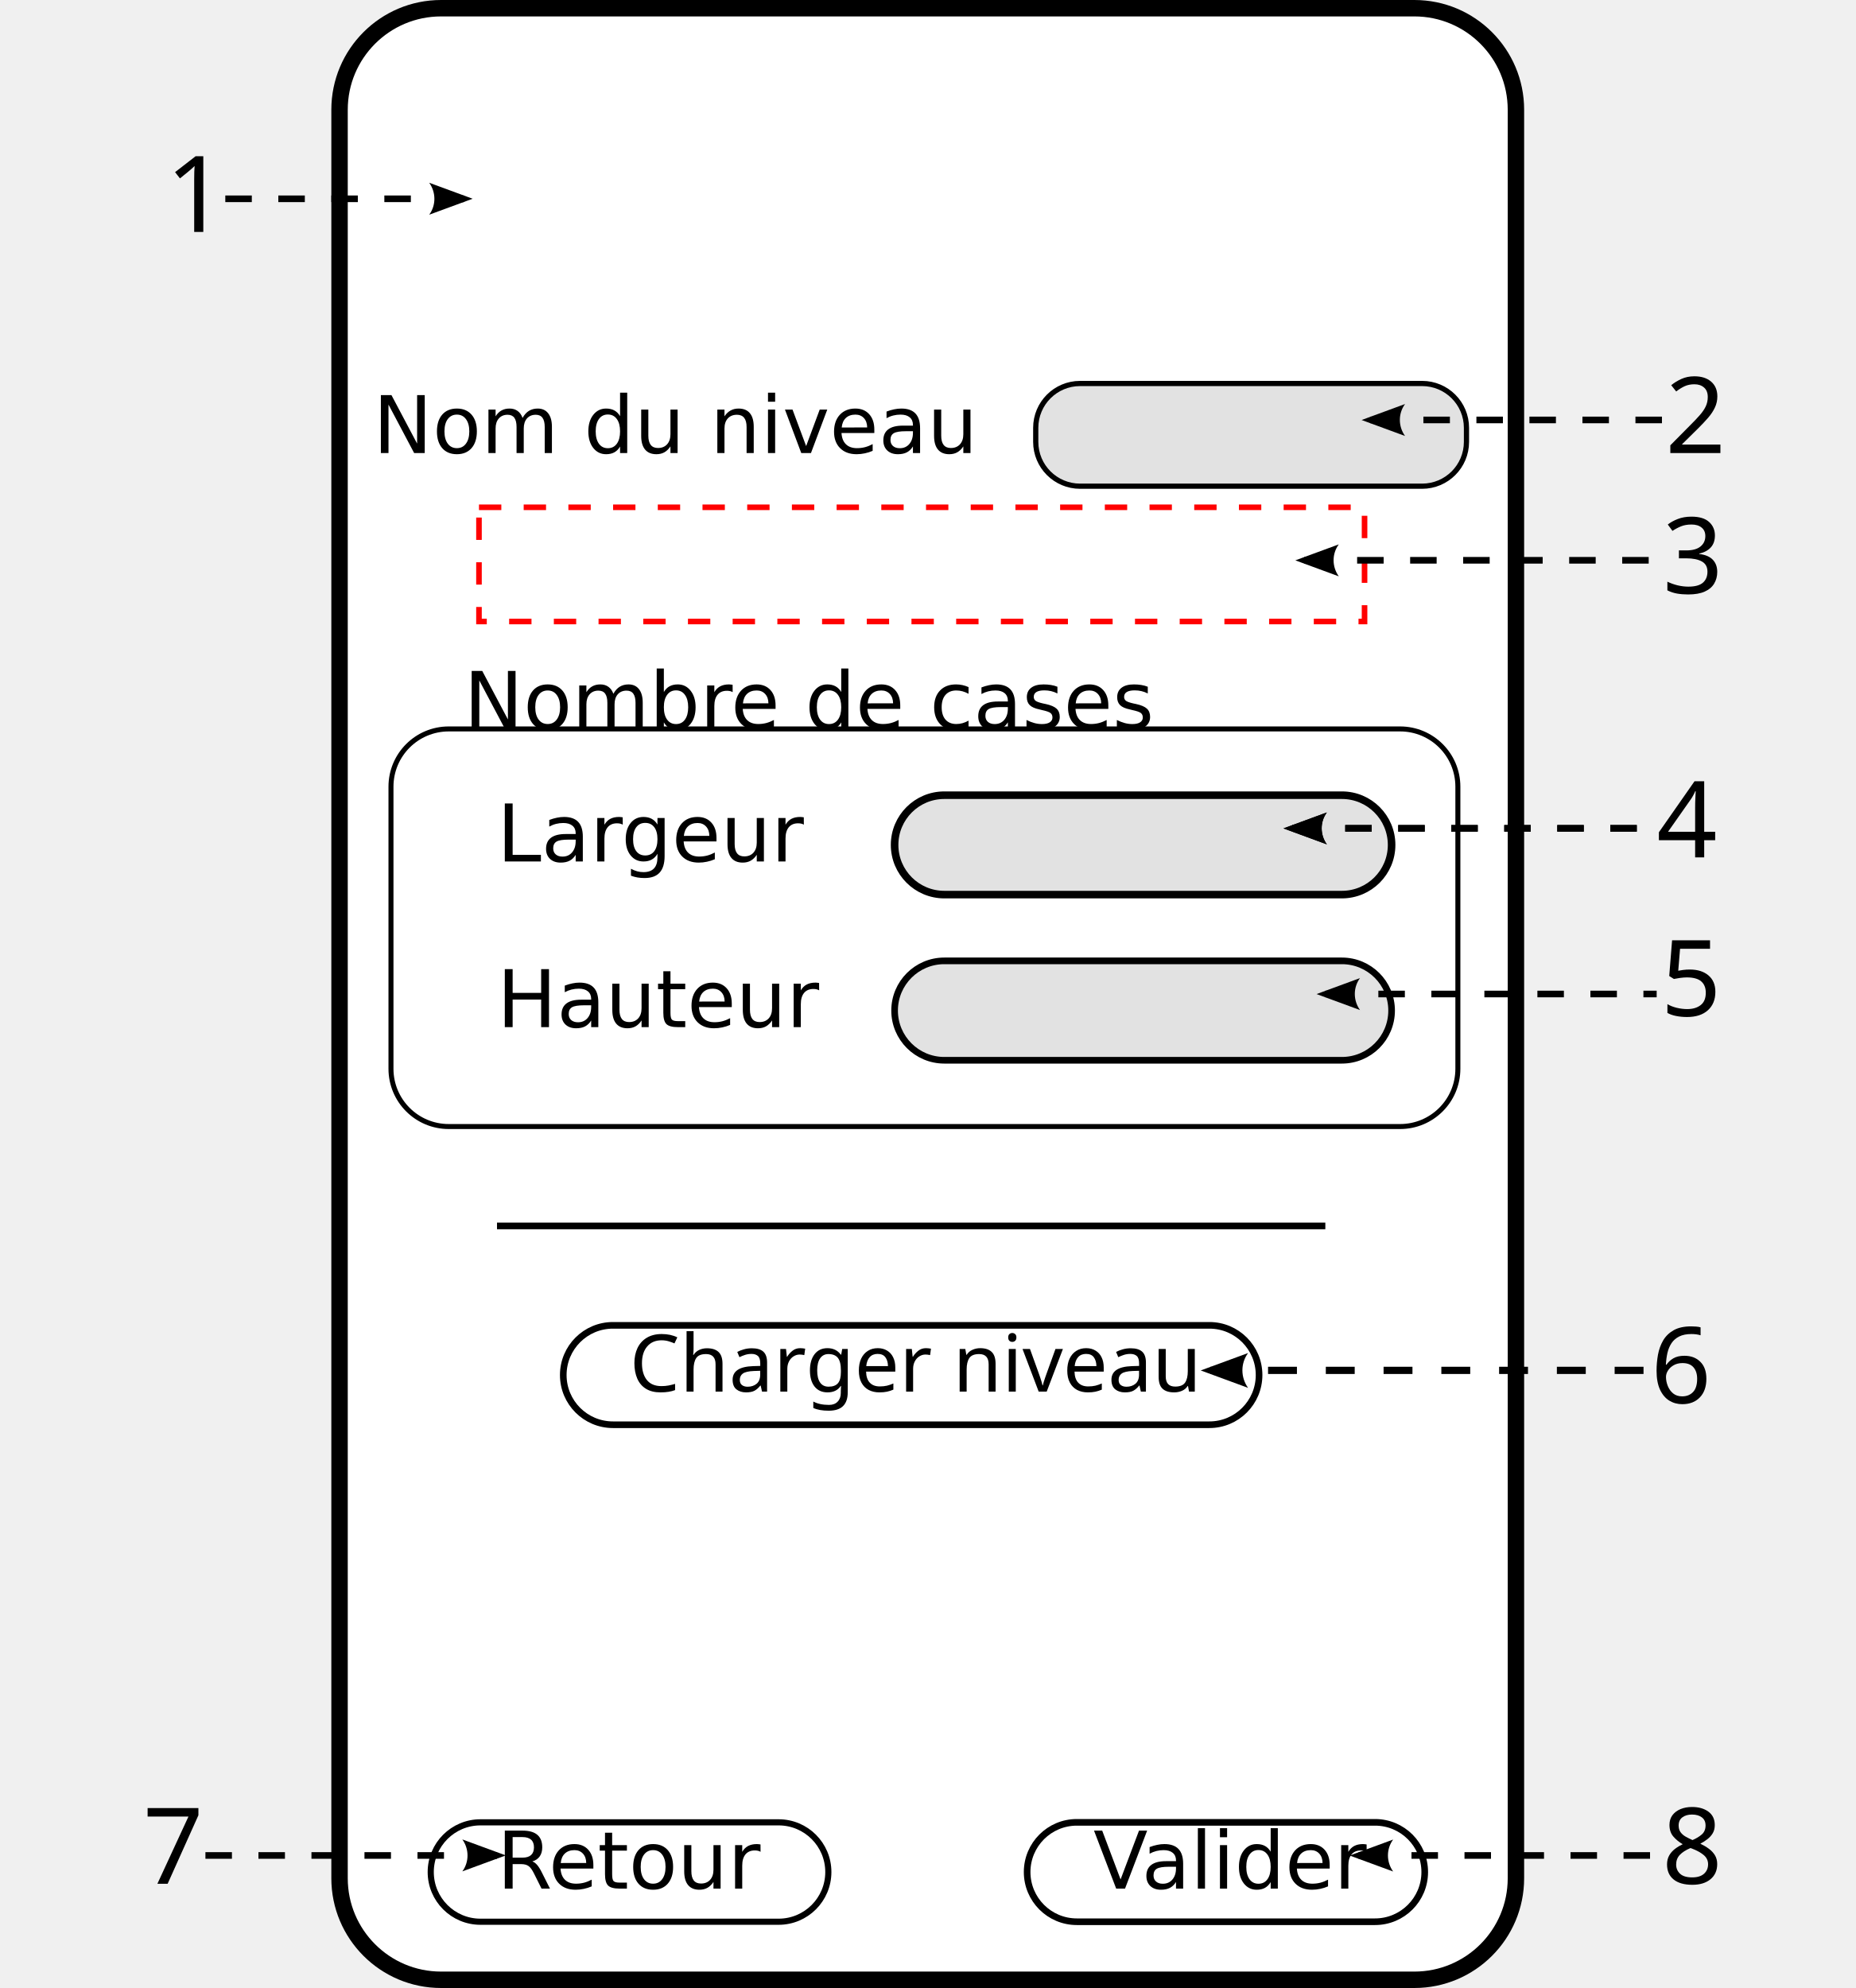
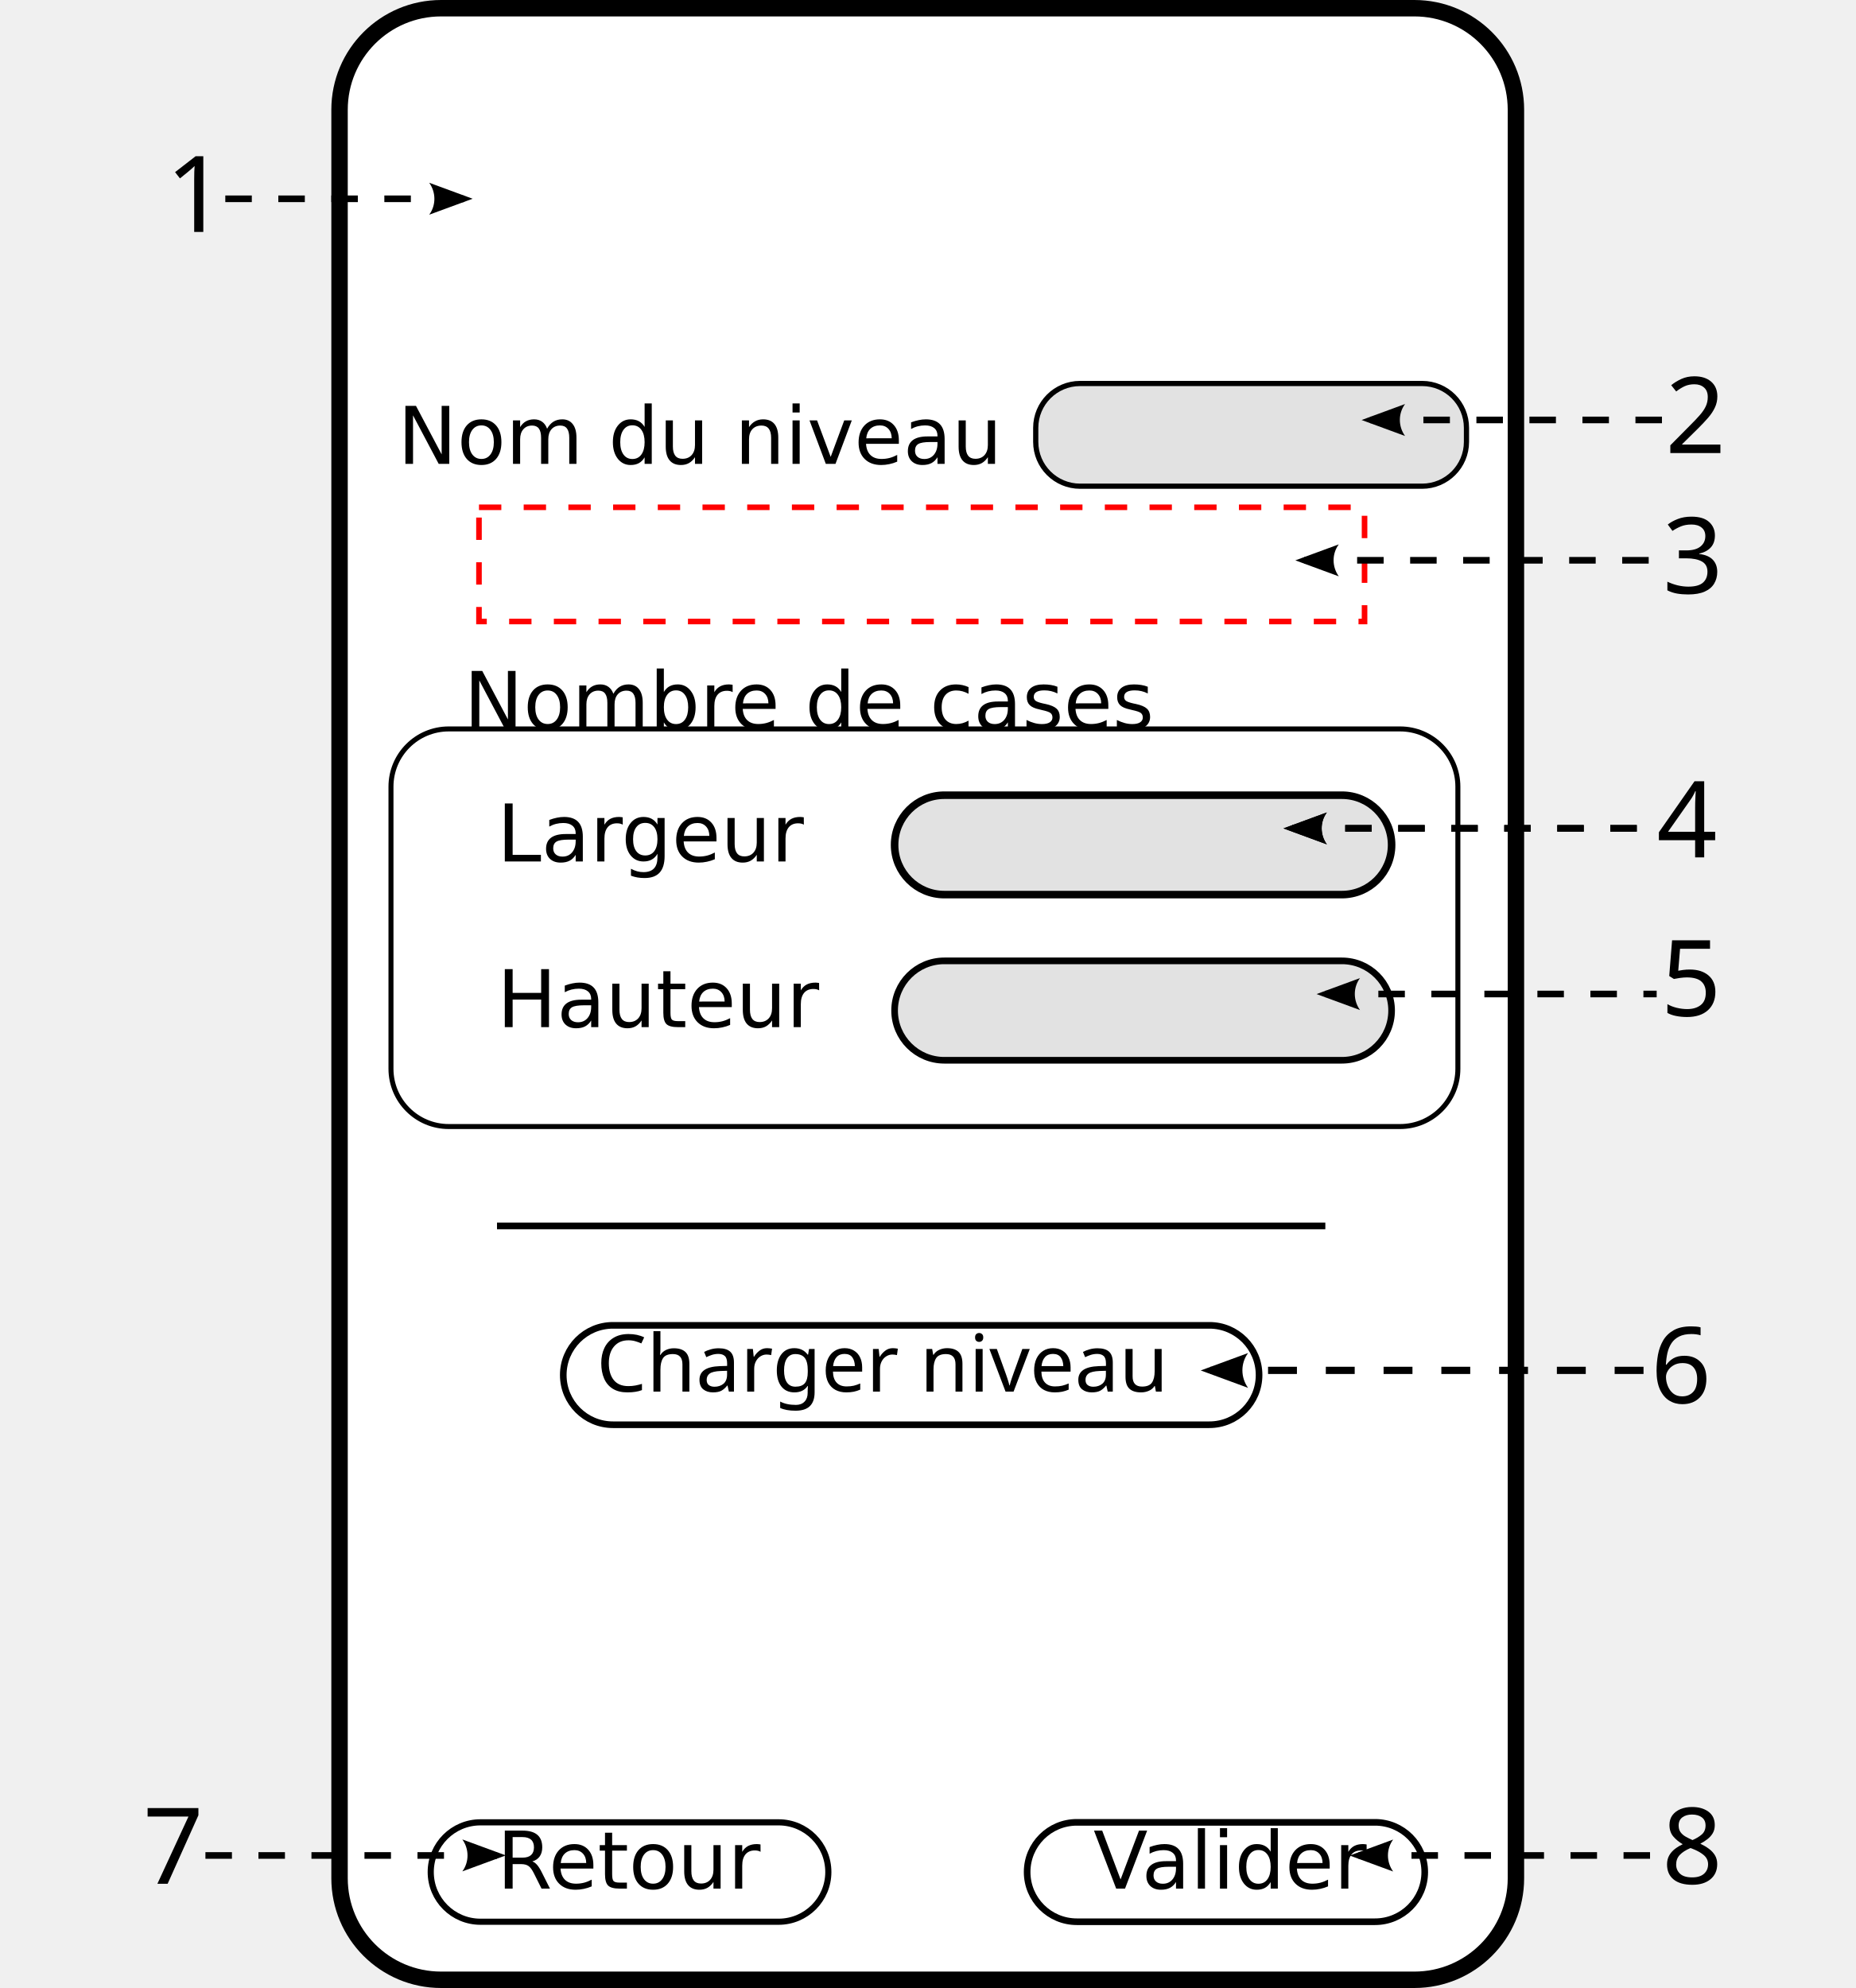
<svg xmlns="http://www.w3.org/2000/svg" version="1.0" width="560" height="600" id="svg2">
  <defs id="defs4">
    <marker refX="0" refY="0" orient="auto" id="Scissors" style="overflow:visible">
      <path d="M 9.09,-3.606 C 8.12,-4.777 6.37,-4.736 5.062,-4.233 l -8.212,3.078 c -2.388,-1.307 -4.748,-0.933 -4.748,-1.569 0,-0.497 0.457,-0.388 0.388,-1.683 -0.066,-1.243 -1.364,-2.163 -2.59,-2.082 -1.227,-0.007 -2.499,0.933 -2.51,2.23 -0.091,1.306 1.007,2.52 2.307,2.605 1.522,0.227 4.218,-0.696 5.483,1.571 -0.942,1.738 -2.614,1.743 -4.126,1.656 -1.255,-0.072 -2.762,0.287 -3.361,1.521 -0.578,1.182 -0.011,2.865 1.317,3.226 1.34,0.492 3.181,-0.13 3.499,-1.671 0.246,-1.188 -0.595,-1.746 -0.273,-2.177 0.244,-0.325 1.791,-0.137 4.547,-1.375 L 5.676,4.233 C 6.8,4.547 8.173,4.536 9.168,3.431 L -0.052,-0.054 9.09,-3.606 z m -18.308,-1.901 c 1.295,0.723 1.189,2.684 -0.156,3.063 -1.217,0.424 -2.771,-0.759 -2.383,-2.077 0.227,-1.082 1.653,-1.481 2.54,-0.986 l 0,0 z m 0.056,8.017 c 1.351,0.499 1.121,2.784 -0.252,3.092 -0.911,0.316 -2.214,-0.139 -2.306,-1.212 -0.178,-1.305 1.356,-2.484 2.558,-1.879 l 0,0 z" id="schere" style="marker-start:none" />
    </marker>
    <marker refX="0" refY="0" orient="auto" id="Torso" style="overflow:visible">
      <g transform="scale(0.7,0.7)" id="g5959">
        <path d="m -4.779,-3.24 c 2.35,0.366 5.3,1.938 5.037,3.627 C -0.005,2.078 -2.213,2.618 -4.563,2.252 -6.913,1.886 -8.521,0.752 -8.258,-0.938 -7.995,-2.628 -7.13,-3.605 -4.779,-3.24 z" id="path5961" style="fill:none;stroke:#000000;stroke-width:1.25;marker-start:none;marker-mid:none;marker-end:none" />
        <path d="M 4.46,0.089 C -2.556,-4.378 5.225,-3.906 -0.848,-8.72" id="path5963" style="fill:none;stroke:#000000;stroke-width:1pt;marker-end:none" />
        <path d="M 4.93,0.058 C -1.387,1.749 1.803,5.478 -4.945,7.546" id="path5965" style="fill:none;stroke:#000000;stroke-width:1pt;marker-start:none;marker-end:none" />
        <rect width="2.637" height="2.761" x="-10.392" y="-1.741" transform="matrix(0.527536,-0.849533,0.887668,0.460484,0,0)" id="rect5967" style="fill-rule:evenodd;stroke-width:1pt;marker-end:none" />
        <rect width="2.733" height="2.861" x="4.959" y="-7.963" transform="matrix(0.671205,-0.741272,0.790802,0.612072,0,0)" id="rect5969" style="fill-rule:evenodd;stroke-width:1pt;marker-end:none" />
        <path d="m 16.78,-28.685 c 3.16e-4,0.336 -0.272,0.608 -0.607,0.608 -0.336,0 -0.608,-0.272 -0.607,-0.608 -3.16e-4,-0.336 0.272,-0.608 0.607,-0.608 0.336,0 0.608,0.272 0.607,0.608 z" transform="matrix(0,-1.109517,1.109517,0,25.96648,19.71619)" id="path5971" style="fill:#ff0000;fill-opacity:0.75;fill-rule:evenodd;stroke:#000000;stroke-width:1pt;marker-start:none;marker-end:none" />
        <path d="m 16.78,-28.685 c 3.16e-4,0.336 -0.272,0.608 -0.607,0.608 -0.336,0 -0.608,-0.272 -0.607,-0.608 -3.16e-4,-0.336 0.272,-0.608 0.607,-0.608 0.336,0 0.608,0.272 0.607,0.608 z" transform="matrix(0,-1.109517,1.109517,0,26.8245,16.99126)" id="path5973" style="fill:#ff0000;fill-opacity:0.75;fill-rule:evenodd;stroke:#000000;stroke-width:1pt;marker-start:none;marker-end:none" />
      </g>
    </marker>
    <marker refX="0" refY="0" orient="auto" id="TriangleInM" style="overflow:visible">
      <path d="m 5.77,0 -8.65,5 0,-10 8.65,5 z" transform="scale(-0.4,-0.4)" id="path5883" style="fill-rule:evenodd;stroke:#000000;stroke-width:1pt;marker-start:none" />
    </marker>
    <marker refX="0" refY="0" orient="auto" id="Arrow2Mstart" style="overflow:visible">
      <path d="M 8.719,4.034 -2.207,0.016 8.719,-4.002 c -1.745,2.372 -1.735,5.617 -6e-7,8.035 l 0,0 z" transform="scale(0.6,0.6)" id="path5770" style="font-size:12px;fill-rule:evenodd;stroke-width:0.625;stroke-linejoin:round" />
    </marker>
    <marker refX="0" refY="0" orient="auto" id="Arrow1Lstart" style="overflow:visible">
      <path d="M 0,0 5,-5 -12.5,0 5,5 0,0 z" transform="matrix(0.8,0,0,0.8,10,0)" id="path5746" style="fill-rule:evenodd;stroke:#000000;stroke-width:1pt;marker-start:none" />
    </marker>
  </defs>
  <g transform="translate(70.57025,-53.44498)" id="layer1">
    <rect width="355.044" height="595.044" ry="30.646" x="31.908" y="55.923" id="rect2385" style="fill:#ffffff;fill-opacity:1;fill-rule:evenodd;stroke:#000000;stroke-width:4.956;stroke-linecap:butt;stroke-linejoin:miter;stroke-miterlimit:4;stroke-opacity:1;stroke-dasharray:none" />
    <text x="125.714" y="575.219" id="text5705" xml:space="preserve" style="font-size:40px;font-style:normal;font-variant:normal;font-weight:normal;font-stretch:normal;fill:#000000;fill-opacity:1;stroke:none;font-family:Serif;-inkscape-font-specification:Serif">
      <tspan x="125.714" y="575.219" id="tspan5707" />
    </text>
    <text x="178.571" y="269.505" id="text5709" xml:space="preserve" style="font-size:40px;font-style:normal;font-variant:normal;font-weight:normal;font-stretch:normal;fill:#000000;fill-opacity:1;stroke:none;font-family:Sans;-inkscape-font-specification:Sans">
      <tspan x="178.571" y="269.505" id="tspan5711" />
    </text>
    <text x="408.571" y="335.219" id="text10915" xml:space="preserve" style="font-size:40px;font-style:normal;font-variant:normal;font-weight:normal;font-stretch:normal;fill:#000000;fill-opacity:1;stroke:none;font-family:Sans;-inkscape-font-specification:Sans">
      <tspan x="408.571" y="335.219" id="tspan10917" />
    </text>
    <text x="-20.57" y="123.445" id="text10923" xml:space="preserve" style="font-size:32px;font-style:normal;font-variant:normal;font-weight:normal;font-stretch:normal;fill:#000000;fill-opacity:1;stroke:none;font-family:Utopia;-inkscape-font-specification:Utopia">
      <tspan x="-20.57" y="123.445" id="tspan10925">1</tspan>
    </text>
    <text x="432.025" y="190.187" id="text10927" xml:space="preserve" style="font-size:32px;font-style:normal;font-variant:normal;font-weight:normal;font-stretch:normal;fill:#000000;fill-opacity:1;stroke:none;font-family:Utopia;-inkscape-font-specification:Utopia">
      <tspan x="432.025" y="190.187" id="tspan10929">2</tspan>
    </text>
    <rect width="130" height="31" ry="13.381" x="242.025" y="169.187" id="rect3688" style="font-size:24px;fill:#000000;fill-opacity:0.116;stroke:#000000;stroke-width:1.568;stroke-miterlimit:4;stroke-opacity:1;stroke-dasharray:none;stroke-dashoffset:0" />
-     <text x="42.025" y="190.187" id="text3690" xml:space="preserve" style="font-size:24px;font-style:normal;font-weight:normal;fill:#000000;fill-opacity:1;stroke:none;font-family:Bitstream Vera Sans">
-       <tspan x="42.025" y="190.187" id="tspan3692">Nom du niveau</tspan>
+     <text x="49.43" y="193.445" id="text3690" xml:space="preserve" style="font-size:24px;font-style:normal;font-weight:normal;fill:#000000;fill-opacity:1;stroke:none;font-family:Bitstream Vera Sans">
+       <tspan x="49.43" y="193.445" id="tspan3692">Nom du niveau</tspan>
    </text>
    <text x="69.43" y="273.445" id="text3694" xml:space="preserve" style="font-size:24px;font-style:normal;font-weight:normal;fill:#000000;fill-opacity:1;stroke:none;font-family:Bitstream Vera Sans">
      <tspan x="69.43" y="273.445" id="tspan3696">Nombre de cases</tspan>
    </text>
    <rect width="322" height="120" ry="17.429" x="47.43" y="273.445" id="rect3710" style="fill:#ffffff;fill-opacity:1;stroke:#000000;stroke-width:1.508;stroke-miterlimit:4;stroke-opacity:1;stroke-dasharray:none;stroke-dashoffset:0" />
    <rect width="150" height="30" ry="15" x="199.43" y="343.445" id="rect3706" style="fill:#000000;fill-opacity:0.116;stroke:#000000;stroke-width:2;stroke-miterlimit:4;stroke-opacity:1;stroke-dasharray:none;stroke-dashoffset:0" />
    <rect width="150" height="30" ry="15" x="199.43" y="293.445" id="rect3708" style="fill:#000000;fill-opacity:0.116;stroke:#000000;stroke-width:2.284;stroke-miterlimit:4;stroke-opacity:1;stroke-dasharray:none;stroke-dashoffset:0" />
    <text x="79.43" y="313.445" id="text3712" xml:space="preserve" style="font-size:24px;font-style:normal;font-weight:normal;fill:#000000;fill-opacity:1;stroke:none;font-family:Bitstream Vera Sans">
      <tspan x="79.43" y="313.445" id="tspan3714">Largeur</tspan>
    </text>
    <text x="79.43" y="363.445" id="text3716" xml:space="preserve" style="font-size:24px;font-style:normal;font-weight:normal;fill:#000000;fill-opacity:1;stroke:none;font-family:Bitstream Vera Sans">
      <tspan x="79.43" y="363.445" id="tspan3718">Hauteur</tspan>
    </text>
    <rect width="120" height="30" ry="15" x="59.43" y="603.445" id="rect3734" style="fill:#ffffff;fill-opacity:1;stroke:#000000;stroke-width:1.852;stroke-miterlimit:4;stroke-opacity:1;stroke-dasharray:none;stroke-dashoffset:0" />
    <text x="79.43" y="623.445" id="text3736" xml:space="preserve" style="font-size:24px;font-style:normal;font-weight:normal;fill:#000000;fill-opacity:1;stroke:none;font-family:Bitstream Vera Sans">
      <tspan x="79.43" y="623.445" id="tspan3738">Retour</tspan>
    </text>
    <rect width="120" height="30" ry="15" x="239.43" y="603.445" id="rect3744" style="fill:#ffffff;fill-opacity:1;stroke:#000000;stroke-width:2;stroke-miterlimit:4;stroke-opacity:1;stroke-dasharray:none;stroke-dashoffset:0" />
    <text x="259.43" y="623.445" id="text3740" xml:space="preserve" style="font-size:24px;font-style:normal;font-weight:normal;fill:#000000;fill-opacity:1;stroke:none;font-family:Bitstream Vera Sans">
      <tspan x="259.43" y="623.445" id="tspan3742">Valider</tspan>
    </text>
    <path d="m 343.025,180.187 89,0" id="path3746" style="fill:none;stroke:#000000;stroke-width:2;stroke-linecap:butt;stroke-linejoin:miter;stroke-miterlimit:4;stroke-opacity:1;stroke-dasharray:8, 8;stroke-dashoffset:0;marker-start:url(#Arrow2Mstart)" />
    <path d="m 319.43,303.445 110,0" id="path3748" style="fill:none;stroke:#000000;stroke-width:2;stroke-linecap:butt;stroke-linejoin:miter;stroke-miterlimit:4;stroke-opacity:1;stroke-dasharray:8, 8;stroke-dashoffset:0;marker-start:url(#Arrow2Mstart)" />
    <path d="m 329.43,353.445 100,0" id="path3754" style="fill:none;stroke:#000000;stroke-width:2;stroke-linecap:butt;stroke-linejoin:miter;stroke-miterlimit:4;stroke-opacity:1;stroke-dasharray:8, 8;stroke-dashoffset:0;marker-start:url(#Arrow2Mstart)" />
    <path d="m 410,560 90,0" transform="translate(-70.57025,53.44498)" id="path3756" style="fill:none;stroke:#000000;stroke-width:2;stroke-linecap:butt;stroke-linejoin:miter;stroke-miterlimit:4;stroke-opacity:1;stroke-dasharray:8, 8;stroke-dashoffset:0;marker-start:url(#Arrow2Mstart)" />
    <path d="m 150,560 -90,0" transform="translate(-70.57025,53.44498)" id="path3758" style="fill:none;stroke:#000000;stroke-width:2;stroke-linecap:butt;stroke-linejoin:miter;stroke-miterlimit:4;stroke-opacity:1;stroke-dasharray:8, 8;stroke-dashoffset:0;marker-start:url(#Arrow2Mstart)" />
    <path d="M 140,60 60,60" transform="translate(-70.57025,53.44498)" id="path3760" style="fill:none;stroke:#000000;stroke-width:2;stroke-linecap:butt;stroke-linejoin:miter;stroke-miterlimit:4;stroke-opacity:1;stroke-dasharray:8, 8;stroke-dashoffset:0;marker-start:url(#Arrow2Mstart)" />
-     <text x="429.43" y="312.21" id="text3965" xml:space="preserve" style="font-size:32;font-style:normal;font-weight:normal;fill:#000000;fill-opacity:1;stroke:none;font-family:Bitstream Vera Sans">
-       <tspan x="429.43" y="312.21" id="tspan3967" style="font-size:32;-inkscape-font-specification:Utopia;font-family:Utopia;font-weight:normal;font-style:normal;font-stretch:normal;font-variant:normal">4</tspan>
+     <text x="429.43" y="312.21" id="text3965" xml:space="preserve" style="font-size:32px;font-style:normal;font-weight:normal;fill:#000000;fill-opacity:1;stroke:none;font-family:Bitstream Vera Sans">
+       <tspan x="429.43" y="312.21" id="tspan3967" style="font-size:32px;font-style:normal;font-variant:normal;font-weight:normal;font-stretch:normal;font-family:Utopia;-inkscape-font-specification:Utopia">4</tspan>
    </text>
-     <text x="430.66" y="360.078" id="text3969" xml:space="preserve" style="font-size:32;font-style:normal;font-weight:normal;fill:#000000;fill-opacity:1;stroke:none;font-family:Bitstream Vera Sans">
-       <tspan x="430.66" y="360.078" id="tspan3971" style="font-size:32;-inkscape-font-specification:Utopia;font-family:Utopia;font-weight:normal;font-style:normal;font-stretch:normal;font-variant:normal">5</tspan>
+     <text x="430.66" y="360.078" id="text3969" xml:space="preserve" style="font-size:32px;font-style:normal;font-weight:normal;fill:#000000;fill-opacity:1;stroke:none;font-family:Bitstream Vera Sans">
+       <tspan x="430.66" y="360.078" id="tspan3971" style="font-size:32px;font-style:normal;font-variant:normal;font-weight:normal;font-stretch:normal;font-family:Utopia;-inkscape-font-specification:Utopia">5</tspan>
    </text>
    <text x="427.632" y="476.93" id="text3973" xml:space="preserve" style="font-size:32px;font-style:normal;font-weight:normal;fill:#000000;fill-opacity:1;stroke:none;font-family:Bitstream Vera Sans">
      <tspan x="427.632" y="476.93" id="tspan3975" style="font-size:32px;font-style:normal;font-variant:normal;font-weight:normal;font-stretch:normal;font-family:Utopia;-inkscape-font-specification:Utopia">6</tspan>
    </text>
    <path d="m 79.43,423.445 250,0" id="path2875" style="fill:none;stroke:#000000;stroke-width:2;stroke-linecap:butt;stroke-linejoin:miter;stroke-miterlimit:4;stroke-opacity:1;stroke-dasharray:none" />
    <rect width="210" height="30" ry="15" x="99.43" y="453.445" id="rect3700" style="fill:#ffffff;fill-opacity:1;stroke:#000000;stroke-width:2;stroke-miterlimit:4;stroke-opacity:1;stroke-dasharray:none;stroke-dashoffset:0" />
-     <text x="119.43" y="473.445" id="text3702" xml:space="preserve" style="font-size:24px;font-style:normal;font-variant:normal;font-weight:normal;font-stretch:normal;fill:#000000;fill-opacity:1;stroke:none;font-family:Utopia;-inkscape-font-specification:Utopia">
-       <tspan x="119.43" y="473.445" id="tspan3704">Charger niveau</tspan>
+     <text x="109.43" y="473.445" id="text3702" xml:space="preserve" style="font-size:24px;font-style:normal;font-variant:normal;font-weight:normal;font-stretch:normal;fill:#000000;fill-opacity:1;stroke:none;font-family:Utopia;-inkscape-font-specification:Utopia">
+       <tspan x="109.43" y="473.445" id="tspan3704">Charger niveau</tspan>
    </text>
-     <rect style="fill:#ffffff;fill-opacity:1;stroke:#ff0000;stroke-width:1.686;stroke-miterlimit:4;stroke-opacity:1;stroke-dasharray:6.746, 6.746;stroke-dashoffset:0" id="rect2879" width="267.276" height="34.47" x="73.99" y="206.552" ry="0" />
-     <path style="fill:none;stroke:#000000;stroke-width:2;stroke-linecap:butt;stroke-linejoin:miter;stroke-miterlimit:4;stroke-opacity:1;stroke-dasharray:8, 8;stroke-dashoffset:0;marker-start:url(#Arrow2Mstart)" id="path3907" d="m 319.43,303.445 110,0" />
-     <text style="font-size:32px;font-style:normal;font-weight:normal;fill:#000000;fill-opacity:1;stroke:none;font-family:Bitstream Vera Sans" xml:space="preserve" id="text3909" y="232.547" x="431.227">
-       <tspan id="tspan3911" y="232.547" x="431.227" style="font-size:32px;-inkscape-font-specification:Utopia;font-family:Utopia;font-weight:normal;font-style:normal;font-stretch:normal;font-variant:normal">3</tspan>
+     <rect width="267.276" height="34.47" ry="0" x="73.99" y="206.552" id="rect2879" style="fill:#ffffff;fill-opacity:1;stroke:#ff0000;stroke-width:1.686;stroke-miterlimit:4;stroke-opacity:1;stroke-dasharray:6.746, 6.746;stroke-dashoffset:0" />
+     <path d="m 319.43,303.445 110,0" id="path3907" style="fill:none;stroke:#000000;stroke-width:2;stroke-linecap:butt;stroke-linejoin:miter;stroke-miterlimit:4;stroke-opacity:1;stroke-dasharray:8, 8;stroke-dashoffset:0;marker-start:url(#Arrow2Mstart)" />
+     <text x="431.227" y="232.547" id="text3909" xml:space="preserve" style="font-size:32px;font-style:normal;font-weight:normal;fill:#000000;fill-opacity:1;stroke:none;font-family:Bitstream Vera Sans">
+       <tspan x="431.227" y="232.547" id="tspan3911" style="font-size:32px;font-style:normal;font-variant:normal;font-weight:normal;font-stretch:normal;font-family:Utopia;-inkscape-font-specification:Utopia">3</tspan>
    </text>
    <path d="m 323.025,222.547 110,0" id="path3913" style="fill:none;stroke:#000000;stroke-width:2;stroke-linecap:butt;stroke-linejoin:miter;stroke-miterlimit:4;stroke-opacity:1;stroke-dasharray:8, 8;stroke-dashoffset:0;marker-start:url(#Arrow2Mstart)" />
    <path d="m 294.707,467.039 133.734,0" id="path3915" style="fill:none;stroke:#000000;stroke-width:2.179;stroke-linecap:butt;stroke-linejoin:miter;stroke-miterlimit:4;stroke-opacity:1;stroke-dasharray:8.717, 8.717;stroke-dashoffset:0;marker-start:url(#Arrow2Mstart)" />
-     <text xml:space="preserve" style="font-size:32px;font-style:normal;font-variant:normal;font-weight:normal;font-stretch:normal;fill:#000000;fill-opacity:1;stroke:none;font-family:Utopia;-inkscape-font-specification:Utopia" x="-27.425" y="621.985" id="text3917">
-       <tspan id="tspan3919" x="-27.425" y="621.985">7</tspan>
+     <text x="-27.425" y="621.985" id="text3917" xml:space="preserve" style="font-size:32px;font-style:normal;font-variant:normal;font-weight:normal;font-stretch:normal;fill:#000000;fill-opacity:1;stroke:none;font-family:Utopia;-inkscape-font-specification:Utopia">
+       <tspan x="-27.425" y="621.985" id="tspan3919">7</tspan>
    </text>
-     <text xml:space="preserve" style="font-size:32px;font-style:normal;font-variant:normal;font-weight:normal;font-stretch:normal;fill:#000000;fill-opacity:1;stroke:none;font-family:Utopia;-inkscape-font-specification:Utopia" x="430.996" y="621.985" id="text3921">
-       <tspan id="tspan3923" x="430.996" y="621.985">8</tspan>
+     <text x="430.996" y="621.985" id="text3921" xml:space="preserve" style="font-size:32px;font-style:normal;font-variant:normal;font-weight:normal;font-stretch:normal;fill:#000000;fill-opacity:1;stroke:none;font-family:Utopia;-inkscape-font-specification:Utopia">
+       <tspan x="430.996" y="621.985" id="tspan3923">8</tspan>
    </text>
  </g>
</svg>
